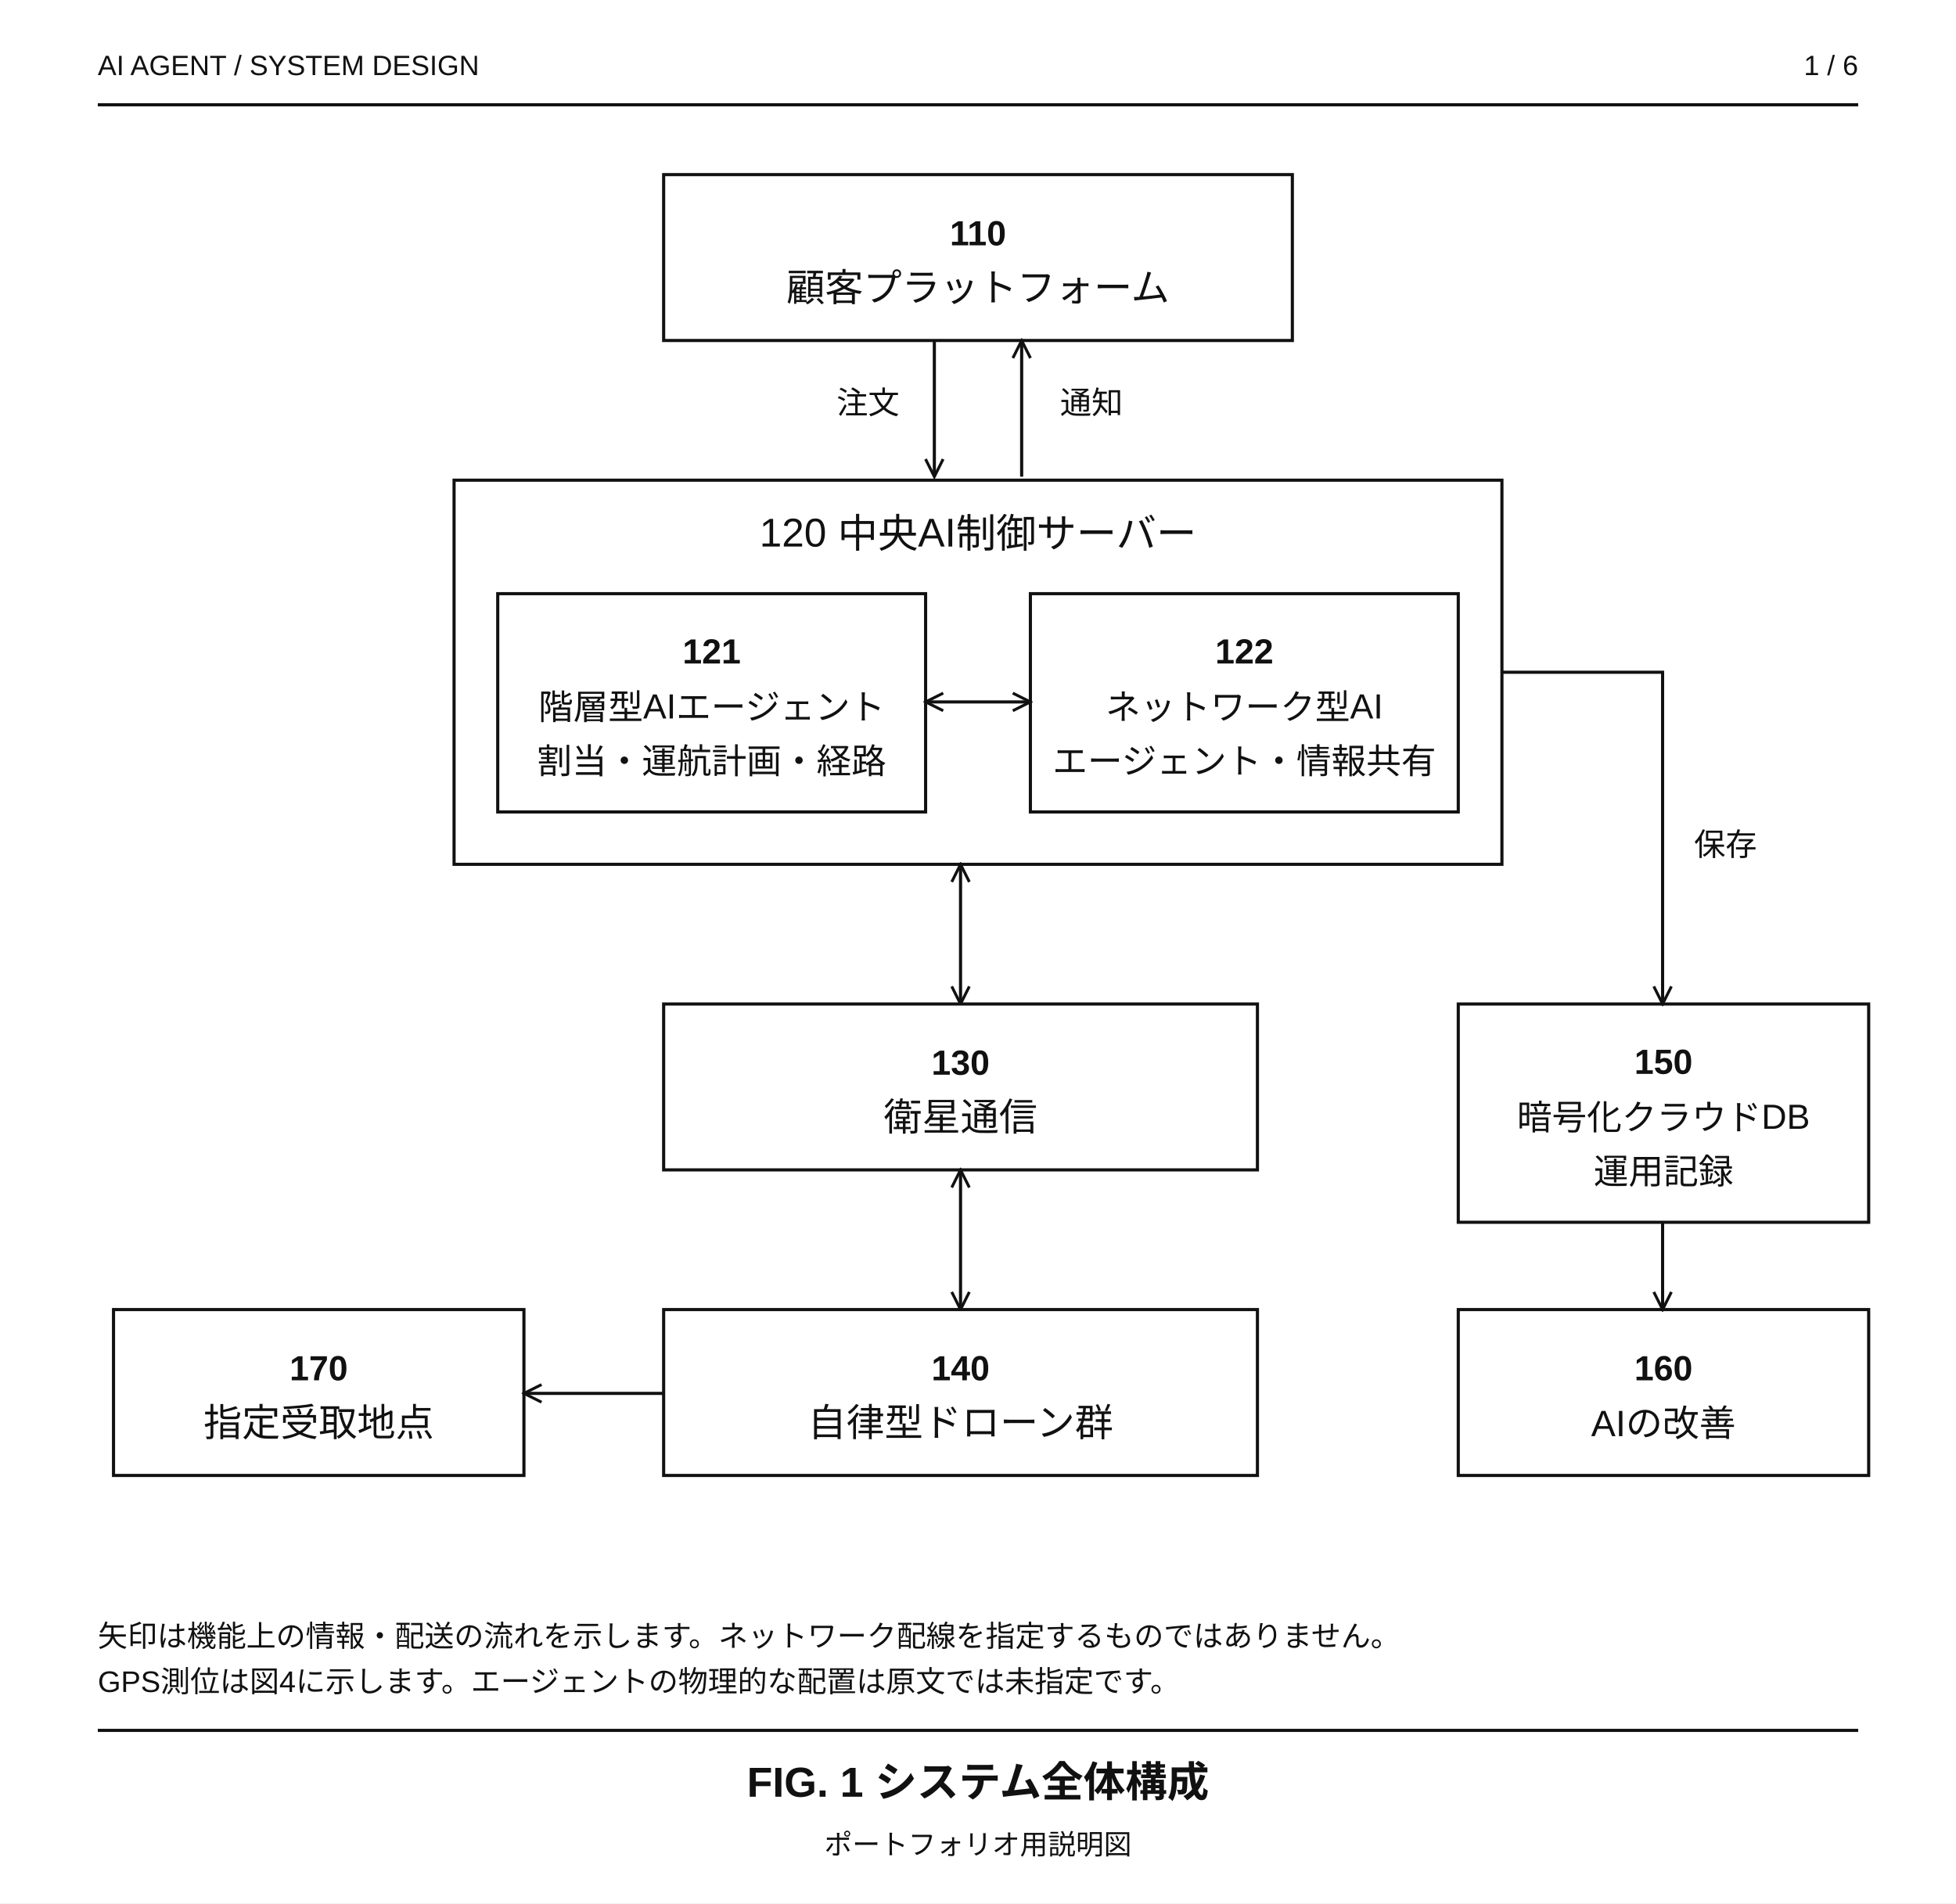
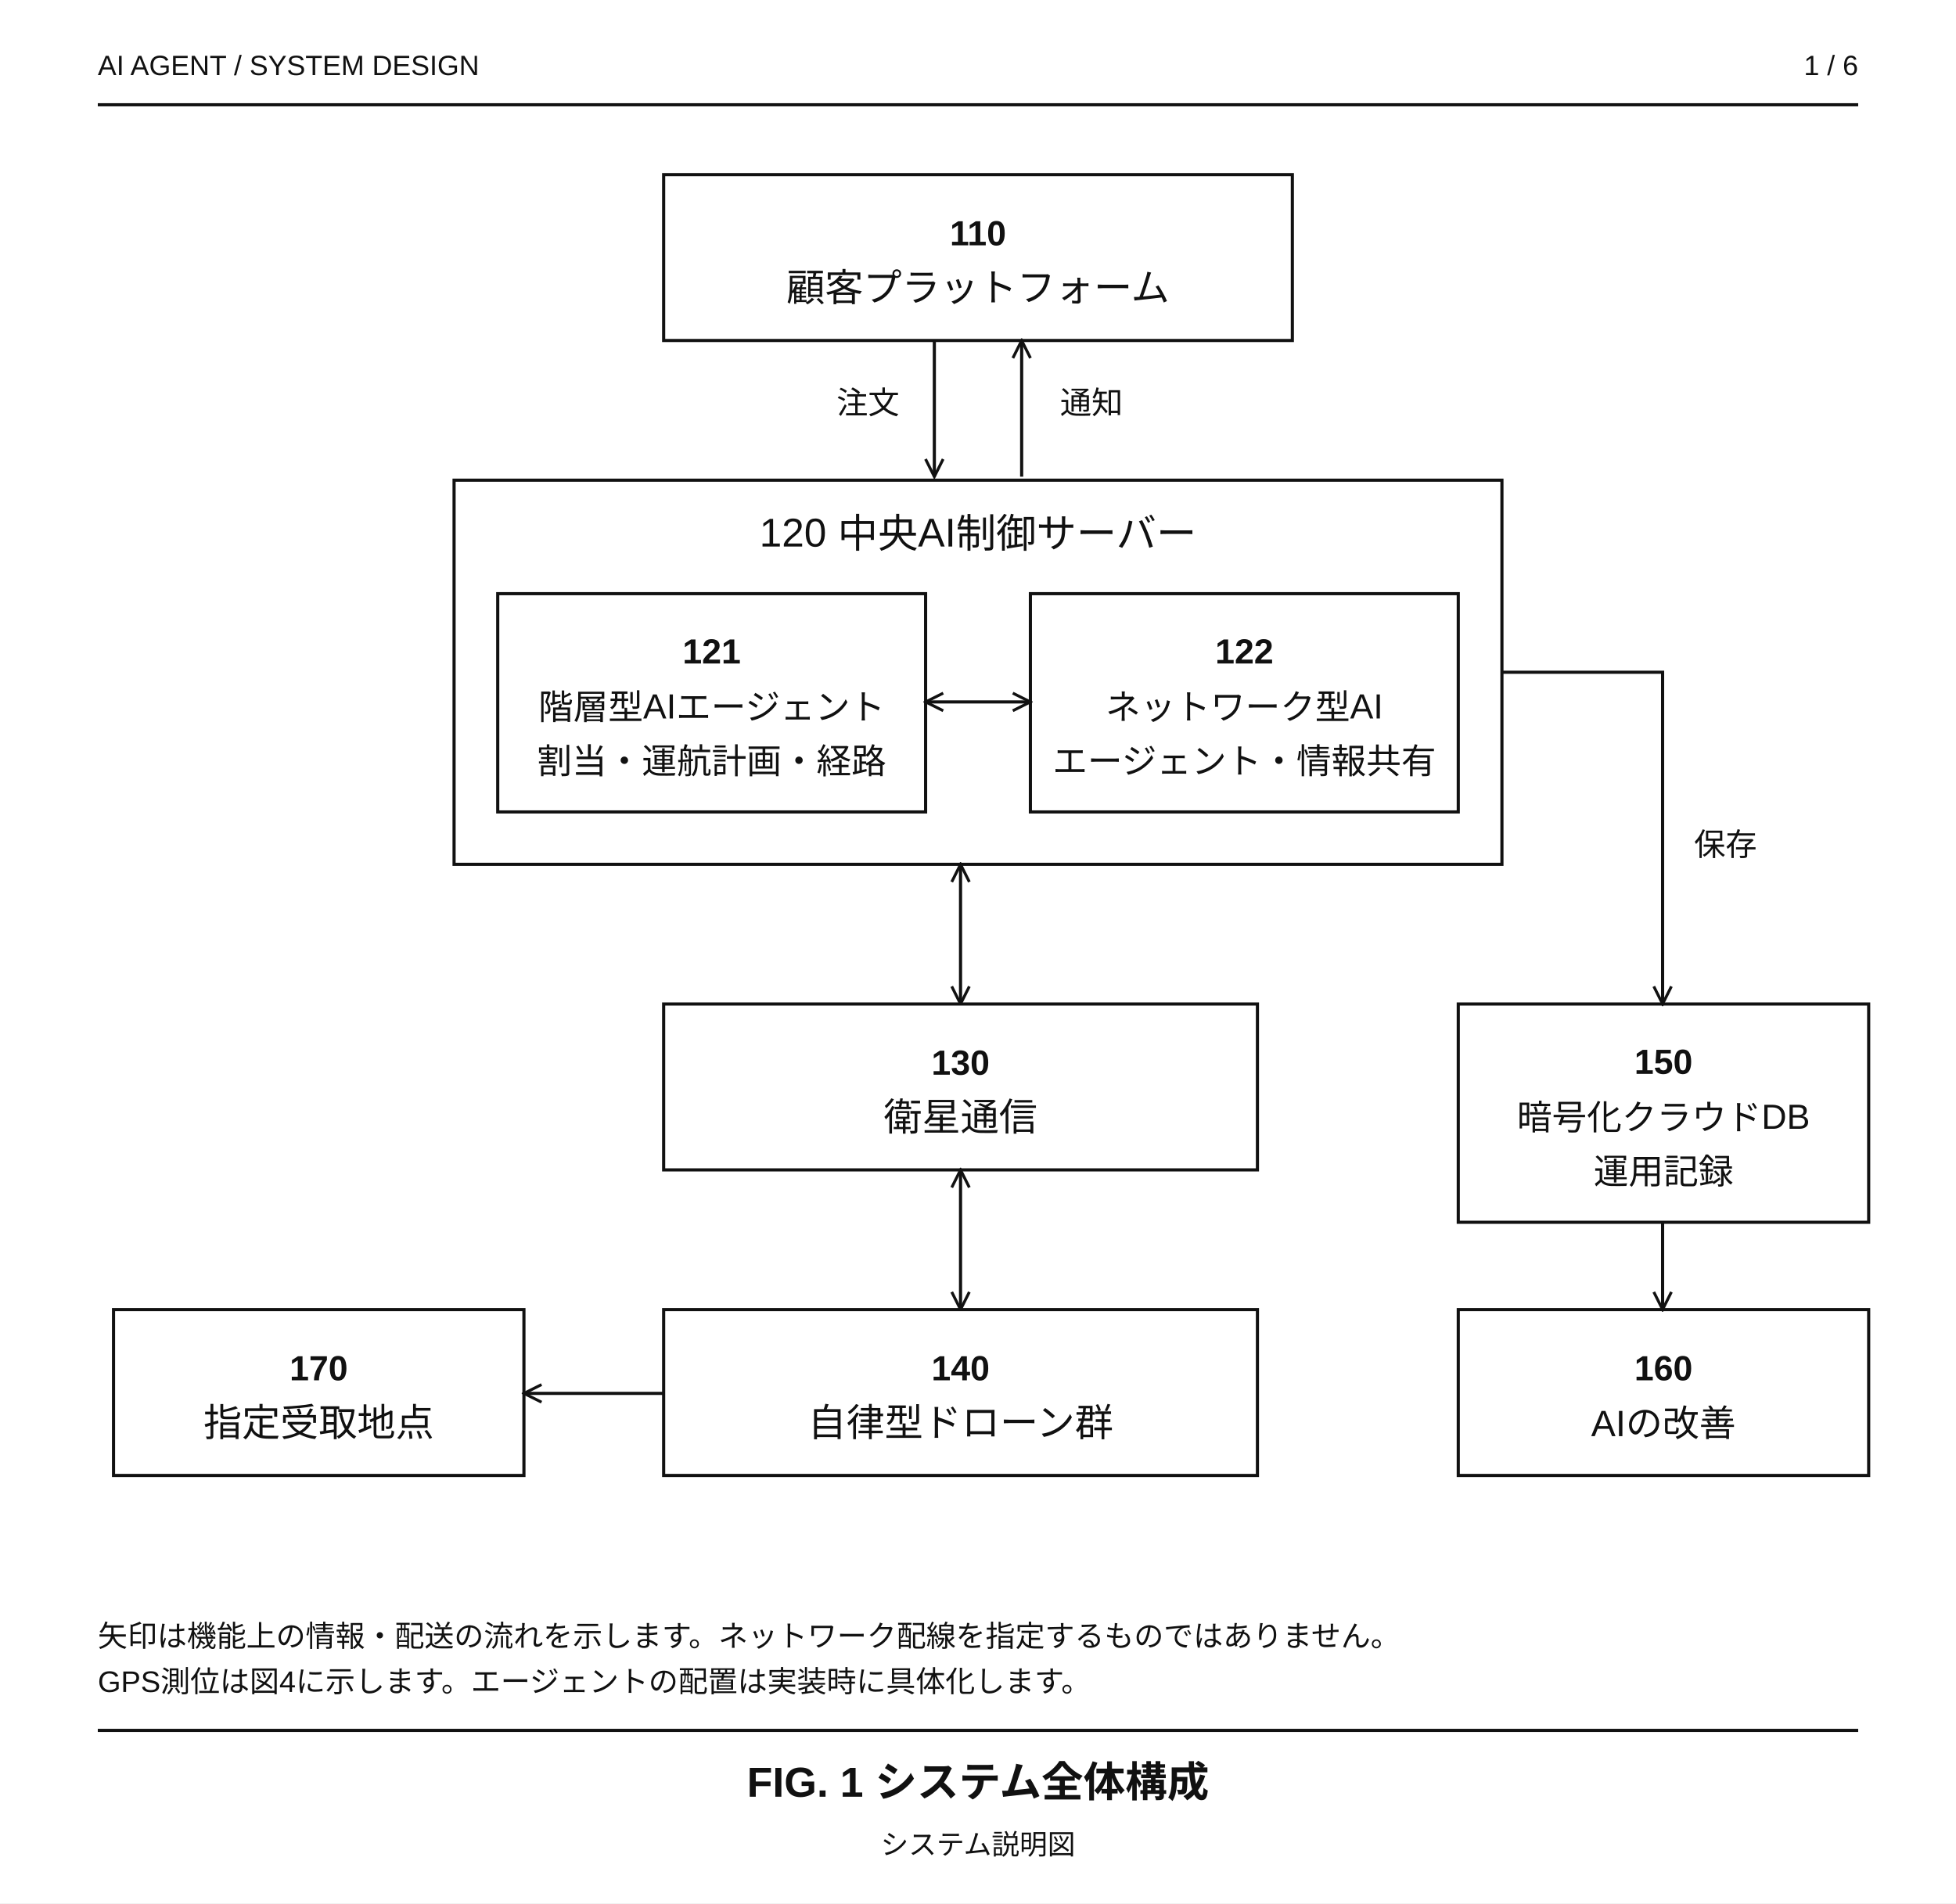
<svg xmlns="http://www.w3.org/2000/svg" width="1120" height="1090" viewBox="0 0 1120 1090" role="img" aria-labelledby="title desc" xml:lang="ja">
  <defs>
    <marker id="arrow" viewBox="0 0 10 10" refX="9" refY="5" markerWidth="7" markerHeight="7" orient="auto">
      <path d="M1 1 L9 5 L1 9" fill="none" stroke="#111" stroke-width="1.3" />
    </marker>
    <marker id="start" viewBox="0 0 10 10" refX="1" refY="5" markerWidth="7" markerHeight="7" orient="auto">
      <path d="M9 1 L1 5 L9 9" fill="none" stroke="#111" stroke-width="1.3" />
    </marker>
  </defs>
  <rect width="1120" height="1090" fill="white" />
  <text x="56" y="43" font-family="Arial, 'Yu Gothic', Meiryo, sans-serif" font-size="16" text-anchor="start" font-weight="400" fill="#111">AI AGENT / SYSTEM DESIGN</text>
  <text x="1064" y="43" font-family="Arial, 'Yu Gothic', Meiryo, sans-serif" font-size="16" text-anchor="end" font-weight="400" fill="#111">1 / 6</text>
  <path d="M56 60 H1064" fill="none" stroke="#111" stroke-width="1.8" stroke-linejoin="miter" />
  <rect x="380" y="100" width="360" height="95" fill="white" stroke="#111" stroke-width="1.8" />
  <text x="560.0" y="140.5" font-family="Arial, 'Yu Gothic', Meiryo, sans-serif" font-size="20" text-anchor="middle" font-weight="600" fill="#111">110</text>
  <text x="560.0" y="172.5" font-family="Arial, 'Yu Gothic', Meiryo, sans-serif" font-size="22" text-anchor="middle" font-weight="400" fill="#111">顧客プラットフォーム</text>
  <path d="M535 195 V273" fill="none" stroke="#111" stroke-width="1.8" stroke-linejoin="miter" marker-end="url(#arrow)" />
  <path d="M585 273 V195" fill="none" stroke="#111" stroke-width="1.8" stroke-linejoin="miter" marker-end="url(#arrow)" />
  <text x="515" y="237" font-family="Arial, 'Yu Gothic', Meiryo, sans-serif" font-size="18" text-anchor="end" font-weight="400" fill="#111">注文</text>
  <text x="607" y="237" font-family="Arial, 'Yu Gothic', Meiryo, sans-serif" font-size="18" text-anchor="start" font-weight="400" fill="#111">通知</text>
  <rect x="260" y="275" width="600" height="220" fill="white" stroke="#111" stroke-width="1.8" />
  <text x="560" y="313" font-family="Arial, 'Yu Gothic', Meiryo, sans-serif" font-size="23" text-anchor="middle" font-weight="400" fill="#111">120  中央AI制御サーバー</text>
  <rect x="285" y="340" width="245" height="125" fill="white" stroke="#111" stroke-width="1.8" />
  <text x="407.5" y="380.0" font-family="Arial, 'Yu Gothic', Meiryo, sans-serif" font-size="20" text-anchor="middle" font-weight="600" fill="#111">121</text>
  <text x="407.5" y="412.0" font-family="Arial, 'Yu Gothic', Meiryo, sans-serif" font-size="20" text-anchor="middle" font-weight="400" fill="#111">階層型AIエージェント</text>
  <text x="407.5" y="443.0" font-family="Arial, 'Yu Gothic', Meiryo, sans-serif" font-size="20" text-anchor="middle" font-weight="400" fill="#111">割当・運航計画・経路</text>
  <rect x="590" y="340" width="245" height="125" fill="white" stroke="#111" stroke-width="1.8" />
  <text x="712.5" y="380.0" font-family="Arial, 'Yu Gothic', Meiryo, sans-serif" font-size="20" text-anchor="middle" font-weight="600" fill="#111">122</text>
  <text x="712.5" y="412.0" font-family="Arial, 'Yu Gothic', Meiryo, sans-serif" font-size="20" text-anchor="middle" font-weight="400" fill="#111">ネットワーク型AI</text>
  <text x="712.5" y="443.0" font-family="Arial, 'Yu Gothic', Meiryo, sans-serif" font-size="20" text-anchor="middle" font-weight="400" fill="#111">エージェント・情報共有</text>
  <path d="M530 402 H590" fill="none" stroke="#111" stroke-width="1.8" stroke-linejoin="miter" marker-end="url(#arrow)" marker-start="url(#start)" />
  <path d="M550 495 V575" fill="none" stroke="#111" stroke-width="1.8" stroke-linejoin="miter" marker-end="url(#arrow)" marker-start="url(#start)" />
  <rect x="380" y="575" width="340" height="95" fill="white" stroke="#111" stroke-width="1.8" />
  <text x="550.0" y="615.5" font-family="Arial, 'Yu Gothic', Meiryo, sans-serif" font-size="20" text-anchor="middle" font-weight="600" fill="#111">130</text>
  <text x="550.0" y="647.5" font-family="Arial, 'Yu Gothic', Meiryo, sans-serif" font-size="22" text-anchor="middle" font-weight="400" fill="#111">衛星通信</text>
  <path d="M550 670 V750" fill="none" stroke="#111" stroke-width="1.8" stroke-linejoin="miter" marker-end="url(#arrow)" marker-start="url(#start)" />
  <rect x="380" y="750" width="340" height="95" fill="white" stroke="#111" stroke-width="1.8" />
  <text x="550.0" y="790.5" font-family="Arial, 'Yu Gothic', Meiryo, sans-serif" font-size="20" text-anchor="middle" font-weight="600" fill="#111">140</text>
  <text x="550.0" y="822.5" font-family="Arial, 'Yu Gothic', Meiryo, sans-serif" font-size="22" text-anchor="middle" font-weight="400" fill="#111">自律型ドローン群</text>
  <rect x="65" y="750" width="235" height="95" fill="white" stroke="#111" stroke-width="1.8" />
  <text x="182.5" y="790.5" font-family="Arial, 'Yu Gothic', Meiryo, sans-serif" font-size="20" text-anchor="middle" font-weight="600" fill="#111">170</text>
  <text x="182.5" y="822.5" font-family="Arial, 'Yu Gothic', Meiryo, sans-serif" font-size="22" text-anchor="middle" font-weight="400" fill="#111">指定受取地点</text>
  <path d="M380 798 H300" fill="none" stroke="#111" stroke-width="1.8" stroke-linejoin="miter" marker-end="url(#arrow)" />
  <rect x="835" y="575" width="235" height="125" fill="white" stroke="#111" stroke-width="1.8" />
  <text x="952.5" y="615.0" font-family="Arial, 'Yu Gothic', Meiryo, sans-serif" font-size="20" text-anchor="middle" font-weight="600" fill="#111">150</text>
  <text x="952.5" y="647.0" font-family="Arial, 'Yu Gothic', Meiryo, sans-serif" font-size="20" text-anchor="middle" font-weight="400" fill="#111">暗号化クラウドDB</text>
  <text x="952.5" y="678.0" font-family="Arial, 'Yu Gothic', Meiryo, sans-serif" font-size="20" text-anchor="middle" font-weight="400" fill="#111">運用記録</text>
  <path d="M860 385 H952 V575" fill="none" stroke="#111" stroke-width="1.8" stroke-linejoin="miter" marker-end="url(#arrow)" />
  <text x="970" y="490" font-family="Arial, 'Yu Gothic', Meiryo, sans-serif" font-size="18" text-anchor="start" font-weight="400" fill="#111">保存</text>
  <rect x="835" y="750" width="235" height="95" fill="white" stroke="#111" stroke-width="1.8" />
  <text x="952.5" y="790.5" font-family="Arial, 'Yu Gothic', Meiryo, sans-serif" font-size="20" text-anchor="middle" font-weight="600" fill="#111">160</text>
  <text x="952.5" y="822.5" font-family="Arial, 'Yu Gothic', Meiryo, sans-serif" font-size="21" text-anchor="middle" font-weight="400" fill="#111">AIの改善</text>
  <path d="M952 700 V750" fill="none" stroke="#111" stroke-width="1.8" stroke-linejoin="miter" marker-end="url(#arrow)" />
  <text x="56" y="943" font-family="Arial, 'Yu Gothic', Meiryo, sans-serif" font-size="17" text-anchor="start" font-weight="400" fill="#111">矢印は機能上の情報・配送の流れを示します。ネットワーク配線を指定するものではありません。</text>
-   <text x="56" y="969" font-family="Arial, 'Yu Gothic', Meiryo, sans-serif" font-size="17" text-anchor="start" font-weight="400" fill="#111">GPS測位は図4に示します。エージェントの物理的な配置は原文では未指定です。</text>
+   <text x="56" y="969" font-family="Arial, 'Yu Gothic', Meiryo, sans-serif" font-size="17" text-anchor="start" font-weight="400" fill="#111">GPS測位は図4に示します。エージェントの配置は実装時に具体化します。</text>
  <path d="M56 991 H1064" fill="none" stroke="#111" stroke-width="1.8" stroke-linejoin="miter" />
  <text x="560" y="1029" font-family="Arial, 'Yu Gothic', Meiryo, sans-serif" font-size="24" text-anchor="middle" font-weight="600" fill="#111">FIG. 1   システム全体構成</text>
-   <text x="560" y="1062" font-family="Arial, 'Yu Gothic', Meiryo, sans-serif" font-size="16" text-anchor="middle" font-weight="400" fill="#111">ポートフォリオ用説明図</text>
+   <text x="560" y="1062" font-family="Arial, 'Yu Gothic', Meiryo, sans-serif" font-size="16" text-anchor="middle" font-weight="400" fill="#111">システム説明図</text>
</svg>
